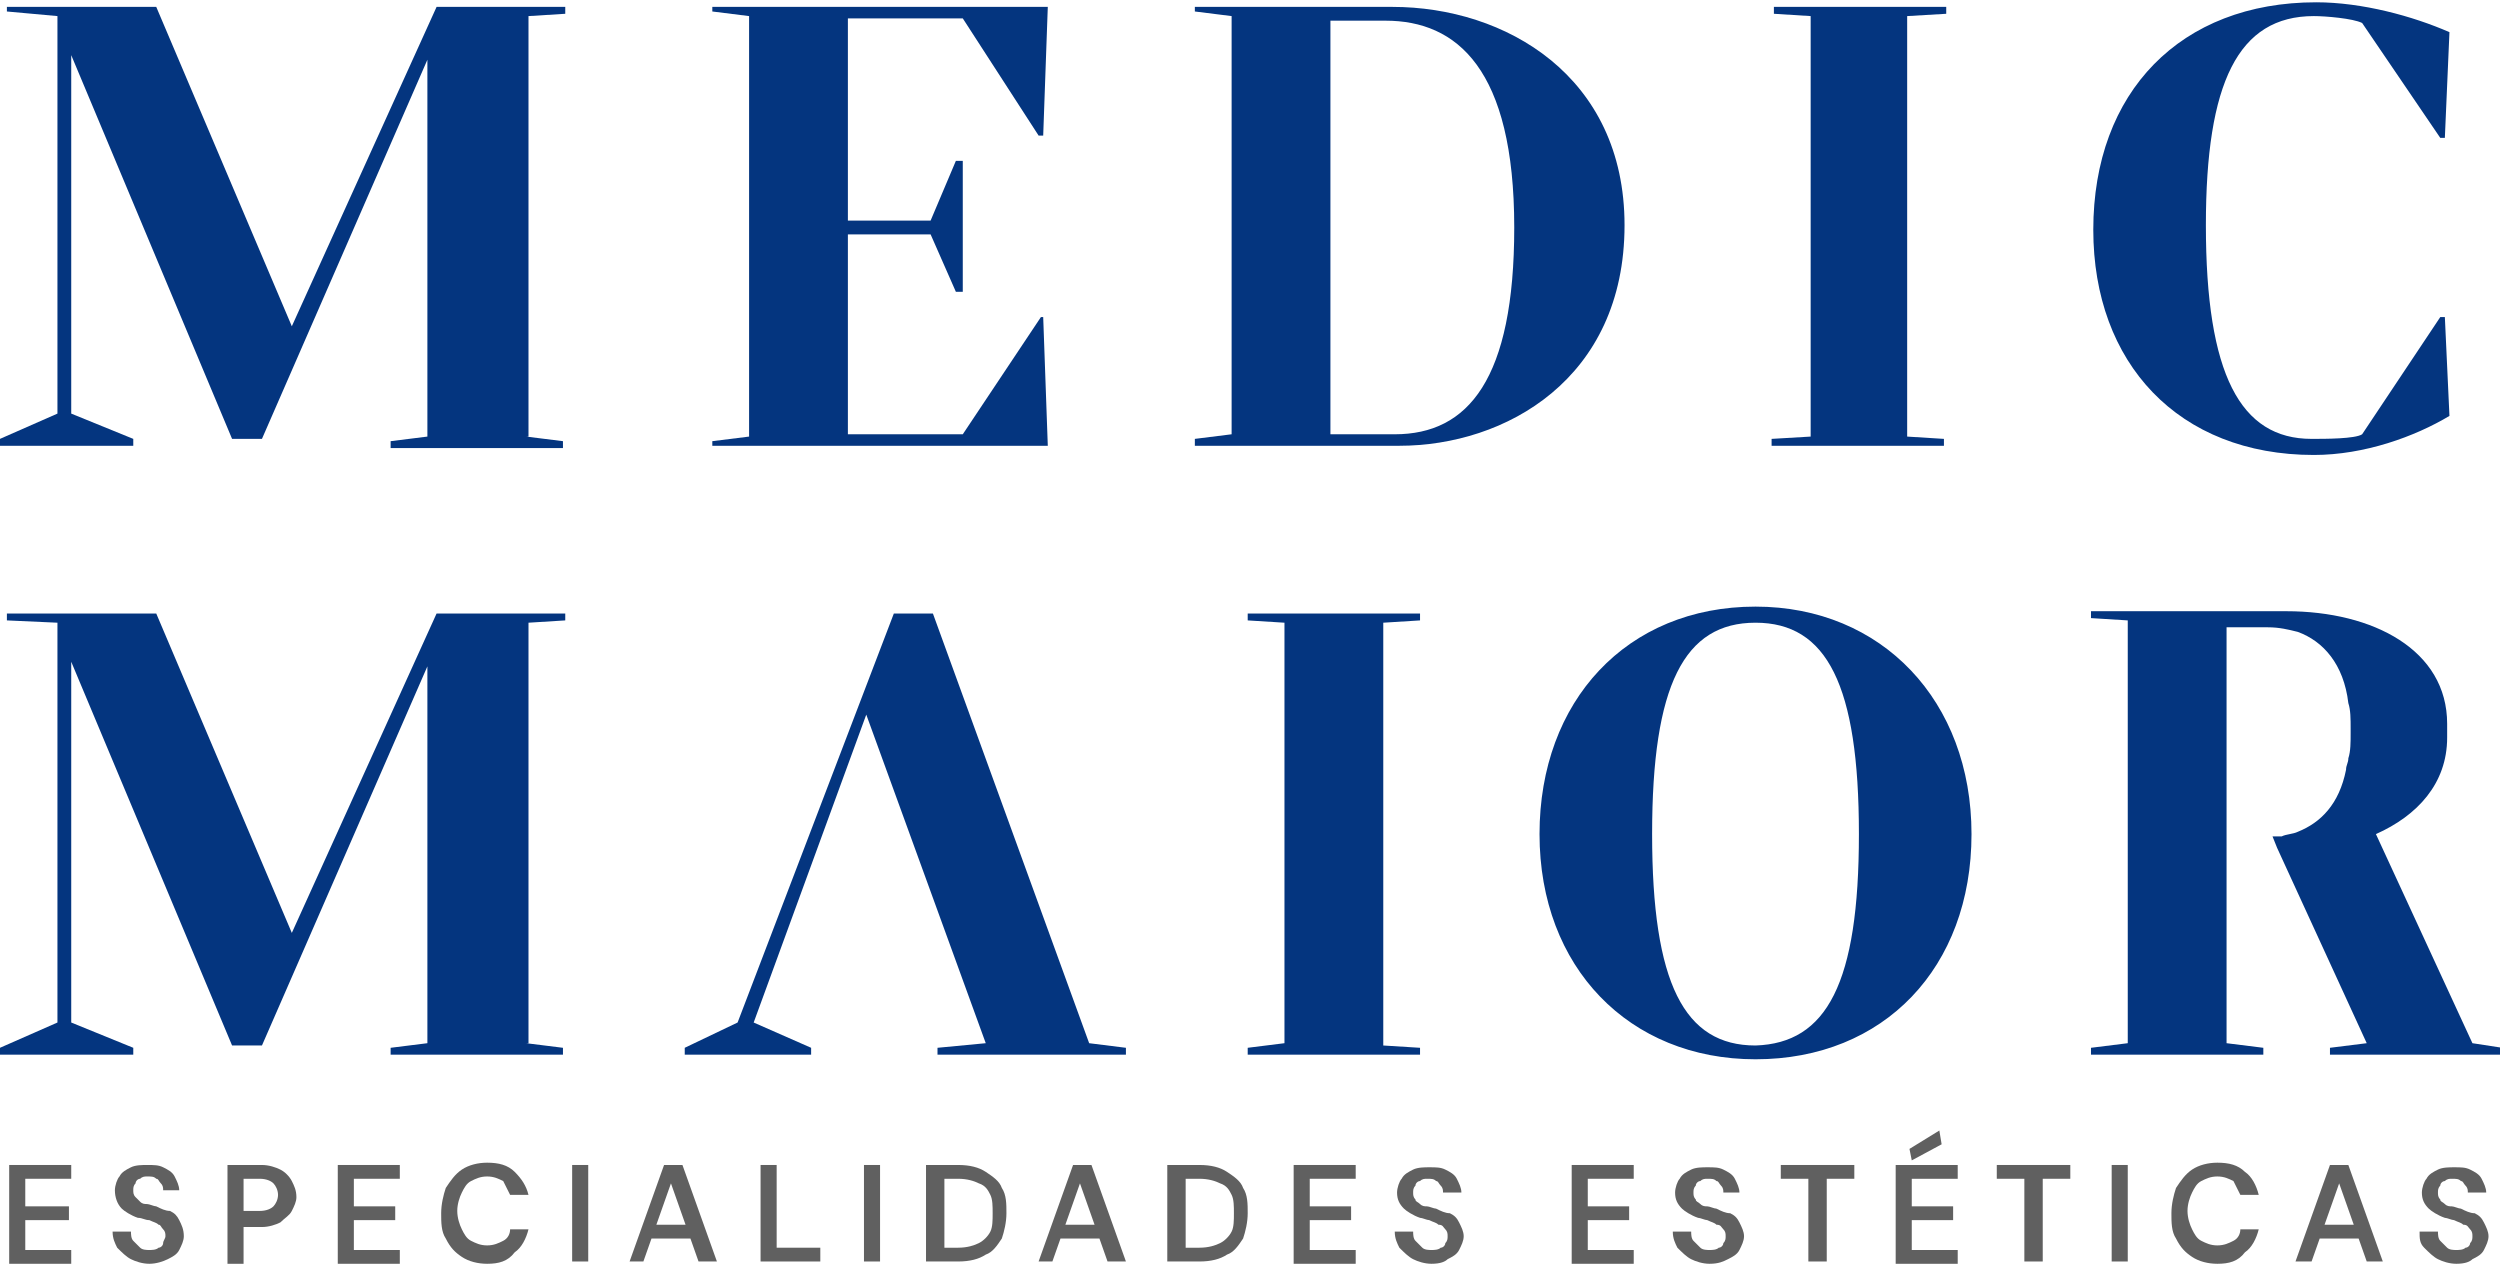
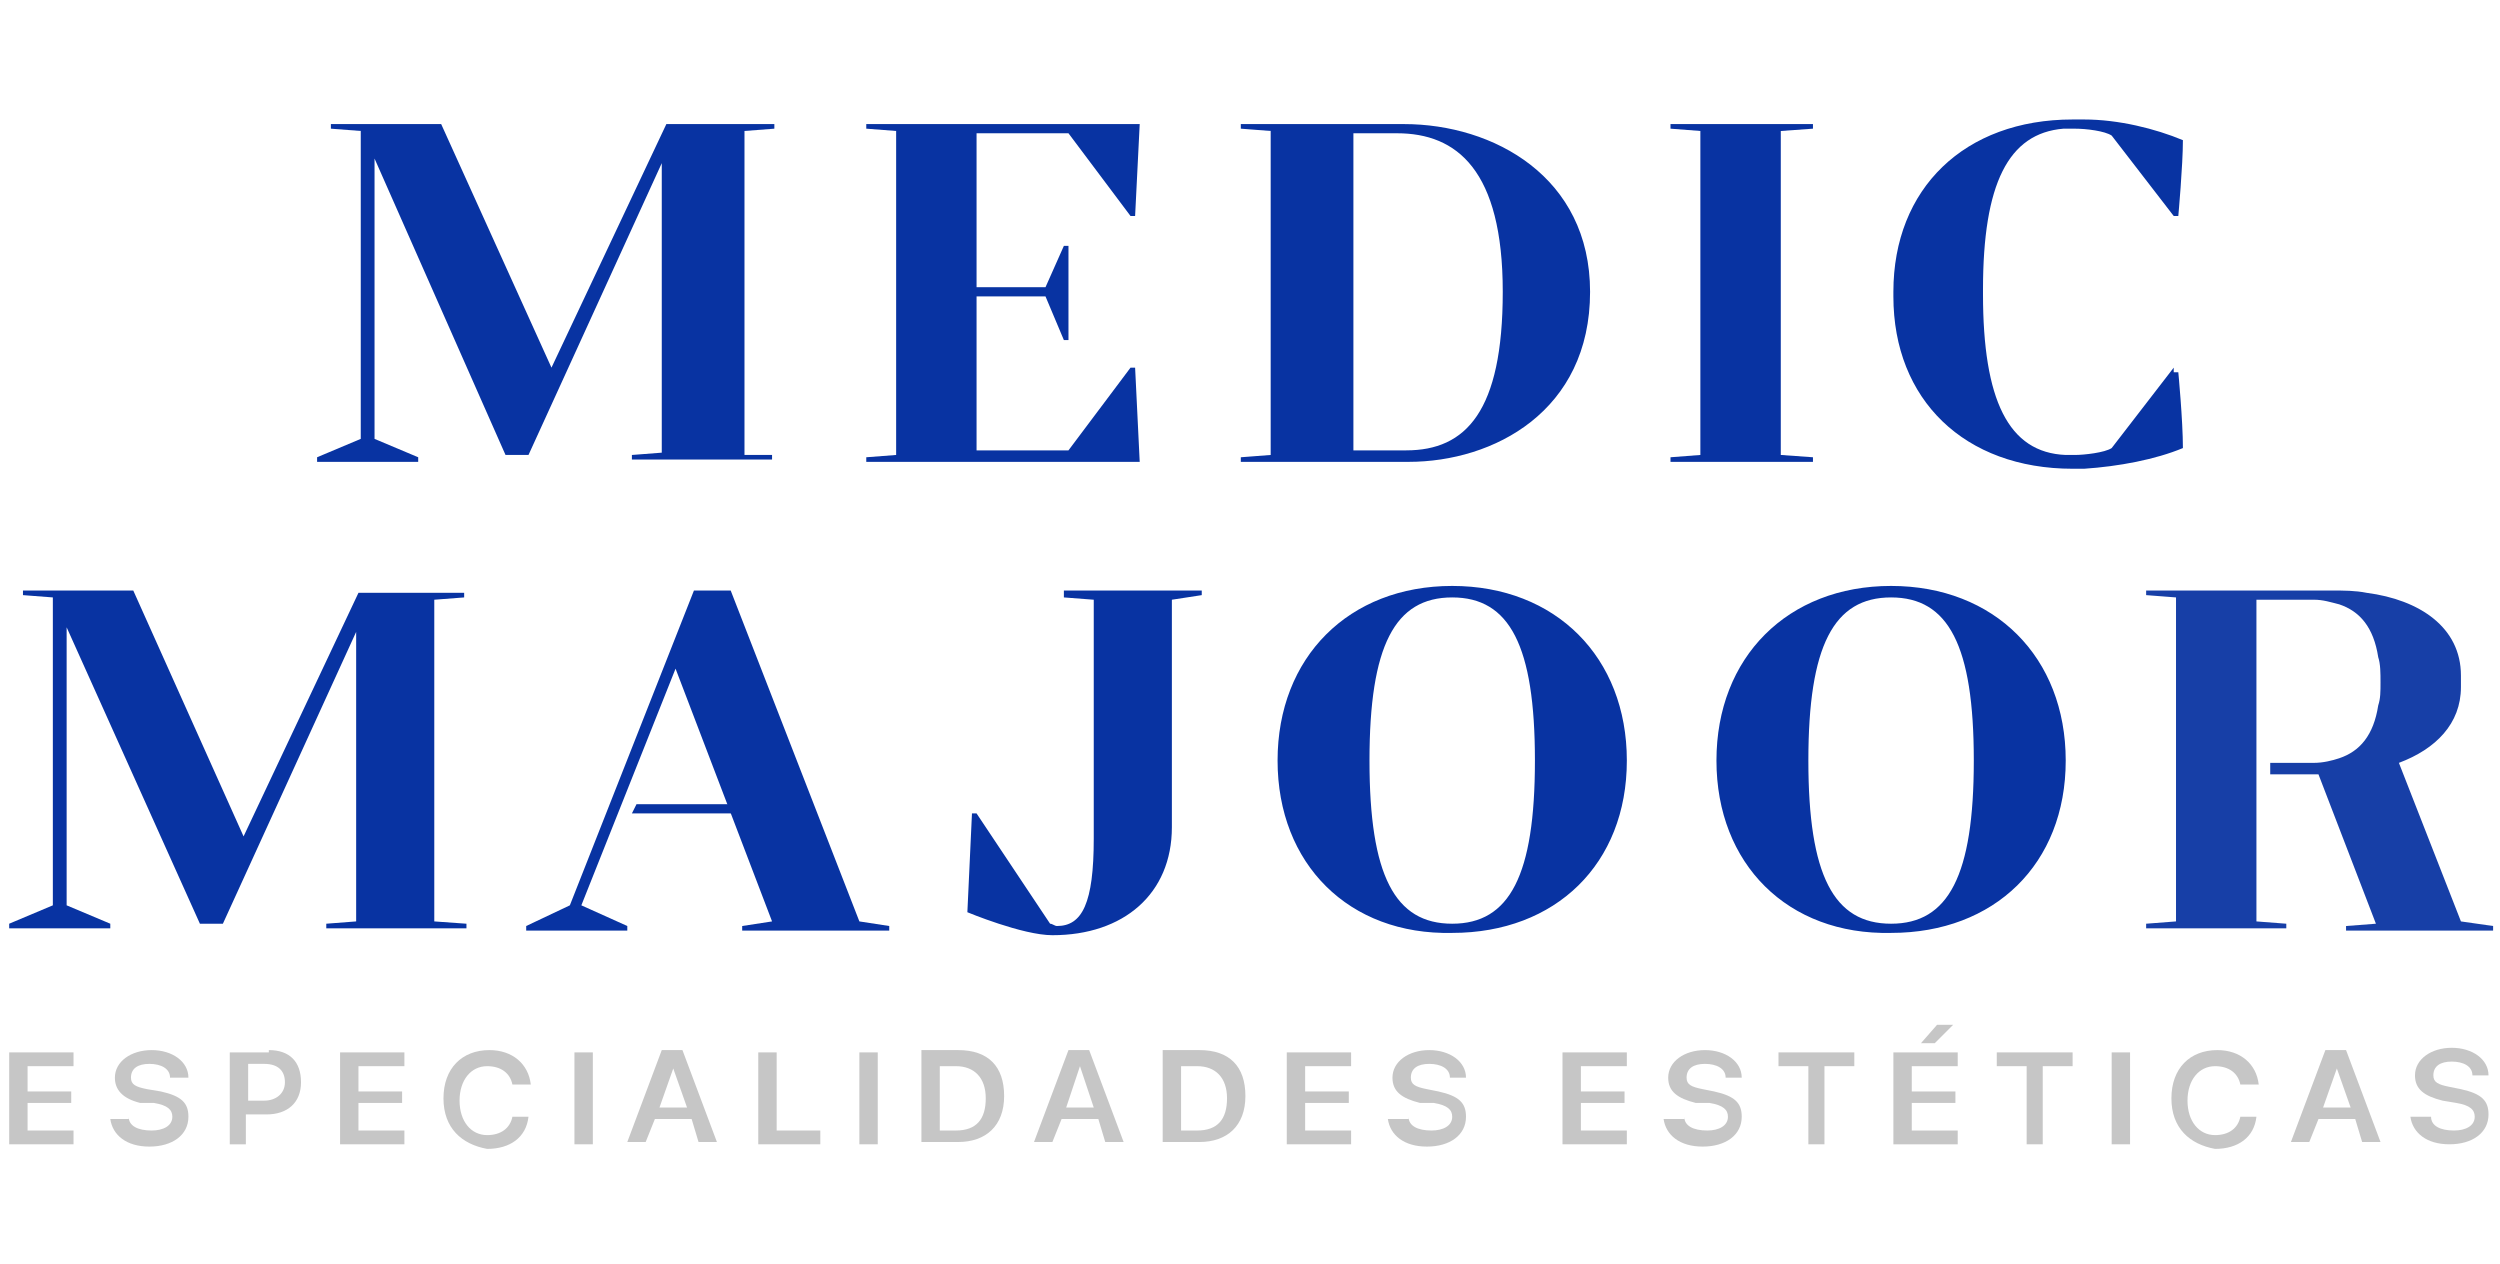
<svg xmlns="http://www.w3.org/2000/svg" version="1.1" id="Capa_1" x="0px" y="0px" viewBox="0 0 108.8 55" style="enable-background:new 0 0 108.8 55;" xml:space="preserve">
  <style type="text/css">
- 	.st0{fill:#04357F;}
- 	.st1{fill:#606060;}
+ 	.st0{fill:#0833A2;}
+ 	.st1{opacity:0.94;fill:#0833A2;}
+ 	.st2{fill:#C6C6C6;}
</style>
  <g>
    <g>
-       <path class="st0" d="M60.6,0.3c4.9,0,10.1,3,10.1,9.5c0,6.7-5.2,9.6-9.8,9.6h-8.9v-0.3l1.6-0.2V0.7L52,0.5V0.3H60.6z M65.9,9.9    c0-6.9-2.5-9-5.6-9h-2.4v18c1.3,0,1.8,0,2.8,0C63.9,18.9,65.9,16.5,65.9,9.9z" />
-       <path class="st0" d="M106.2,13.8h0.2l0.2,4.3c-1.5,0.9-3.7,1.7-5.9,1.7c-5.9,0-9.6-4-9.6-9.8c0-6,3.8-9.9,9.7-9.9    c2,0,4.2,0.6,5.8,1.3l-0.2,4.6h-0.2l-3.4-5c-0.4-0.2-1.6-0.3-2.1-0.3c-3.3,0-4.7,2.9-4.7,9.1c0,6.5,1.5,9.3,4.6,9.3    c0.6,0,1.9,0,2.2-0.2L106.2,13.8z" />
-       <polygon class="st0" points="45.3,13.8 41.9,18.9 36.9,18.9 36.9,10.2 40.5,10.2 41.6,12.7 41.9,12.7 41.9,7 41.6,7 40.5,9.6     36.9,9.6 36.9,0.8 41.9,0.8 45.2,5.9 45.4,5.9 45.6,0.3 31,0.3 31,0.5 32.6,0.7 32.6,19 31,19.2 31,19.4 45.6,19.4 45.4,13.8       " />
-       <path class="st0" d="M22.9,19l1.6,0.2v0.3h-7.5v-0.3l1.6-0.2V2.6h0l-7.2,16.5h-1.3L3.1,2.4h0V18l2.7,1.1v0.3H0v-0.3L2.5,18V0.7    L0.3,0.5V0.3h6.5l5.9,13.9L19,0.3h5.6v0.3l-1.6,0.1V19z" />
-       <path class="st0" d="M78.8,19V0.7l-1.6-0.1V0.3h7.5v0.3L83,0.7V19l1.6,0.1v0.3h-7.5v-0.3L78.8,19z" />
      <g>
-         <path class="st0" d="M22.9,45.4l1.6,0.2v0.3h-7.5v-0.3l1.6-0.2V29h0l-7.2,16.5h-1.3L3.1,28.8h0v15.7l2.7,1.1v0.3H0v-0.3l2.5-1.1     V27.1l-2.2-0.1v-0.3h6.5l5.9,13.9L19,26.7h5.6v0.3l-1.6,0.1V45.4z" />
-         <path class="st0" d="M67,36.3c0-5.8,3.8-9.9,9.4-9.9c5.5,0,9.4,4.1,9.4,9.9c0,5.8-3.8,9.8-9.4,9.8C70.9,46.1,67,42.1,67,36.3z      M80.9,36.3c0-6.5-1.4-9.2-4.5-9.2c-3.1,0-4.5,2.7-4.5,9.2s1.4,9.2,4.5,9.2C79.5,45.4,80.9,42.8,80.9,36.3z" />
-         <path class="st0" d="M55.9,45.4V27.1l-1.6-0.1v-0.3h7.5v0.3l-1.6,0.1v18.4l1.6,0.1v0.3h-7.5v-0.3L55.9,45.4z" />
-         <path class="st0" d="M107.6,45.4l-4.2-9.1c1.8-0.8,3.1-2.2,3.1-4.2v-0.6c0-3.2-3.2-4.9-7-4.9H91v0.3l1.6,0.1v18.4L91,45.6v0.3     h7.5v-0.3l-1.6-0.2V27.3h1.8c0.5,0,0.9,0.1,1.3,0.2c1.1,0.4,2,1.4,2.2,3.1c0,0,0,0,0,0c0.1,0.3,0.1,0.7,0.1,1.1c0,0,0,0,0,0.1v0     c0,0,0,0.1,0,0.1c0,0.4,0,0.8-0.1,1.1c0,0,0,0,0,0c0,0.2-0.1,0.3-0.1,0.5c-0.3,1.5-1.1,2.3-2.1,2.7c-0.2,0.1-0.5,0.1-0.7,0.2     c-0.1,0-0.3,0-0.4,0l0.2,0.5l3.9,8.5l-1.6,0.2v0.3h7.5v-0.3L107.6,45.4z" />
-         <polygon class="st0" points="47.4,45.4 40.6,26.7 38.9,26.7 32.1,44.5 29.8,45.6 29.8,45.9 35.3,45.9 35.3,45.6 32.8,44.5      37.7,31.1 42.9,45.4 40.8,45.6 40.8,45.9 49,45.9 49,45.6    " />
+         <path class="st0" d="M61.1,5.4c3.9,0,8.1,2.3,8.1,7.3c0,5.2-4.2,7.4-7.9,7.4h-7.3v-0.2l1.3-0.1V5.7l-1.3-0.1V5.4H61.1z      M65.4,12.7c0-5.3-2-6.9-4.6-6.9h-1.9v13.8h2.3C63.8,19.6,65.4,17.9,65.4,12.7z" />
+         <path class="st0" d="M94.6,16l-2.7,3.5c-0.3,0.2-1.2,0.3-1.6,0.3h0c0,0-0.1,0-0.1,0c0,0-0.1,0-0.1,0c0,0,0,0-0.1,0c0,0,0,0-0.1,0     c-2.5-0.1-3.6-2.4-3.6-7c0,0,0-0.1,0-0.1v0c0,0,0-0.1,0-0.1c0-4.6,1.1-6.8,3.5-7c0,0,0,0,0.1,0c0,0,0,0,0.1,0c0,0,0,0,0.1,0     c0,0,0.1,0,0.1,0c0,0,0.1,0,0.1,0h0c0.5,0,1.3,0.1,1.6,0.3l2.7,3.5h0.2c0,0,0.2-2.2,0.2-3.3c-1.2-0.5-2.8-0.9-4.3-0.9     c0,0,0,0,0,0c-0.1,0-0.3,0-0.4,0c0,0,0,0-0.1,0c-4.7,0-7.8,3-7.8,7.5c0,0,0,0,0,0.1c0,0,0,0.1,0,0.1c0,4.5,3.1,7.5,7.8,7.5     c0.2,0,0.3,0,0.5,0c0,0,0,0,0,0c1.5-0.1,3.1-0.4,4.3-0.9c0-1.2-0.2-3.3-0.2-3.3H94.6z" />
+         <polygon class="st0" points="77.5,5.7 77.5,19.8 78.9,19.9 78.9,20.1 72.7,20.1 72.7,19.9 74,19.8 74,5.7 72.7,5.6 72.7,5.4      78.9,5.4 78.9,5.6    " />
+         <path class="st0" d="M32.4,19.8V5.7l1.3-0.1V5.4H29L24,16L19.2,5.4h-4.8v0.2l1.3,0.1v13.4l-1.9,0.8v0.2h4.4v-0.2l-1.9-0.8V6.9     L22,19.8h1l5.8-12.7v12.6l-1.3,0.1v0.2h6.1v-0.2L32.4,19.8z" />
+         <polygon class="st0" points="49.2,16 46.5,19.6 42.5,19.6 42.5,12.9 45.5,12.9 46.3,14.8 46.5,14.8 46.5,10.7 46.3,10.7      45.5,12.5 42.5,12.5 42.5,5.8 46.5,5.8 49.2,9.4 49.4,9.4 49.6,5.4 37.7,5.4 37.7,5.6 39,5.7 39,19.8 37.7,19.9 37.7,20.1      49.6,20.1 49.4,16    " />
+       </g>
+       <g>
+         <path class="st0" d="M46.2,25.7h6.1v0.2L51,26.1V36c0,2.9-2.1,4.7-5.2,4.7c-1.3,0-3.7-1-3.7-1l0.2-4.3h0.2l3.2,4.8     c0.1,0,0.2,0.1,0.3,0.1c1.1,0,1.6-1,1.6-3.8V26.1l-1.3-0.1V25.7z" />
+         <path class="st0" d="M55.6,33.1c0-4.5,3.1-7.6,7.6-7.6c4.5,0,7.6,3.1,7.6,7.6c0,4.5-3.1,7.5-7.6,7.5     C58.7,40.7,55.6,37.6,55.6,33.1z M66.8,33.1c0-5-1.1-7.1-3.6-7.1c-2.5,0-3.6,2.1-3.6,7.1s1.1,7.1,3.6,7.1     C65.7,40.2,66.8,38.1,66.8,33.1z" />
+         <path class="st0" d="M74.7,33.1c0-4.5,3.1-7.6,7.6-7.6c4.5,0,7.6,3.1,7.6,7.6c0,4.5-3.1,7.5-7.6,7.5     C77.8,40.7,74.7,37.6,74.7,33.1z M85.9,33.1c0-5-1.1-7.1-3.6-7.1c-2.5,0-3.6,2.1-3.6,7.1s1.1,7.1,3.6,7.1     C84.8,40.2,85.9,38.1,85.9,33.1z" />
+         <path class="st0" d="M18.9,40.1V26.1l1.3-0.1v-0.2h-4.6l-5,10.6L5.8,25.7H1v0.2l1.3,0.1v13.4l-1.9,0.8v0.2h4.4v-0.2l-1.9-0.8     V27.3l5.8,12.9h1l5.8-12.7v12.6l-1.3,0.1v0.2h6.1v-0.2L18.9,40.1z" />
+         <path class="st1" d="M107.1,40.1l-2.7-6.9c1.6-0.6,2.7-1.7,2.7-3.3c0-0.1,0-0.4,0-0.5c0-2.1-1.8-3.3-4.1-3.6     c-0.5-0.1-1-0.1-1.5-0.1h-2h-1.3h-4.8v0.2l1.3,0.1v14.1l-1.3,0.1v0.2h6.1v-0.2l-1.3-0.1v-14h2.5c0.4,0,0.7,0.1,1.1,0.2     c0.9,0.3,1.5,1,1.7,2.3c0,0,0,0,0,0c0.1,0.3,0.1,0.7,0.1,1.1c0,0.4,0,0.7-0.1,1c0,0,0,0,0,0c-0.2,1.3-0.8,2-1.7,2.3     c-0.3,0.1-0.7,0.2-1.1,0.2h-1.9v0.5h2.1l2.5,6.5l-1.3,0.1v0.2h6.4v-0.2L107.1,40.1z" />
+         <g>
+           <polygon class="st0" points="37.4,40.1 31.8,25.7 30.8,25.7 30.2,25.7 24.8,39.4 22.9,40.3 22.9,40.5 24.4,40.5 24.9,40.5       27.3,40.5 27.3,40.3 25.3,39.4 29.4,29.1 33.6,40.1 32.3,40.3 32.3,40.5 38.7,40.5 38.7,40.3     " />
+           <polygon class="st0" points="32.9,35 32.9,35.4 27.5,35.4 27.7,35     " />
+         </g>
      </g>
    </g>
    <g>
-       <path class="st1" d="M0.4,54.9v-4.2h2.7v0.6h-2v1.2H3v0.6H1.1v1.3h2v0.6H0.4z" />
-       <path class="st1" d="M6.5,55c-0.3,0-0.6-0.1-0.8-0.2c-0.2-0.1-0.4-0.3-0.6-0.5c-0.1-0.2-0.2-0.4-0.2-0.7h0.8c0,0.1,0,0.3,0.1,0.4    c0.1,0.1,0.2,0.2,0.3,0.3c0.1,0.1,0.3,0.1,0.4,0.1c0.1,0,0.3,0,0.4-0.1c0.1,0,0.2-0.1,0.2-0.2s0.1-0.2,0.1-0.3    c0-0.1,0-0.2-0.1-0.3C7,53.4,7,53.3,6.9,53.3c-0.1-0.1-0.2-0.1-0.4-0.2C6.3,53.1,6.2,53,6,53c-0.3-0.1-0.6-0.3-0.7-0.4    C5.1,52.4,5,52.1,5,51.8c0-0.2,0.1-0.5,0.2-0.6c0.1-0.2,0.3-0.3,0.5-0.4c0.2-0.1,0.5-0.1,0.7-0.1c0.3,0,0.5,0,0.7,0.1    c0.2,0.1,0.4,0.2,0.5,0.4c0.1,0.2,0.2,0.4,0.2,0.6H7.1c0-0.1,0-0.2-0.1-0.3c-0.1-0.1-0.1-0.2-0.2-0.2c-0.1-0.1-0.2-0.1-0.4-0.1    c-0.1,0-0.2,0-0.3,0.1c-0.1,0-0.2,0.1-0.2,0.2c-0.1,0.1-0.1,0.2-0.1,0.3c0,0.1,0,0.2,0.1,0.3c0.1,0.1,0.1,0.1,0.2,0.2    c0.1,0.1,0.2,0.1,0.3,0.1c0.1,0,0.3,0.1,0.4,0.1c0.2,0.1,0.4,0.2,0.6,0.2c0.2,0.1,0.3,0.2,0.4,0.4C7.9,53.3,8,53.5,8,53.8    c0,0.2-0.1,0.4-0.2,0.6c-0.1,0.2-0.3,0.3-0.5,0.4C7.1,54.9,6.8,55,6.5,55z" />
-       <path class="st1" d="M9.9,54.9v-4.2h1.5c0.3,0,0.6,0.1,0.8,0.2c0.2,0.1,0.4,0.3,0.5,0.5c0.1,0.2,0.2,0.4,0.2,0.7    c0,0.2-0.1,0.4-0.2,0.6c-0.1,0.2-0.3,0.3-0.5,0.5c-0.2,0.1-0.5,0.2-0.8,0.2h-0.8v1.6H9.9z M10.6,52.7h0.7c0.3,0,0.5-0.1,0.6-0.2    c0.1-0.1,0.2-0.3,0.2-0.5c0-0.2-0.1-0.4-0.2-0.5c-0.1-0.1-0.3-0.2-0.6-0.2h-0.7V52.7z" />
-       <path class="st1" d="M14.7,54.9v-4.2h2.7v0.6h-2v1.2h1.8v0.6h-1.8v1.3h2v0.6H14.7z" />
-       <path class="st1" d="M21.2,55c-0.4,0-0.8-0.1-1.1-0.3c-0.3-0.2-0.5-0.4-0.7-0.8c-0.2-0.3-0.2-0.7-0.2-1.1c0-0.4,0.1-0.8,0.2-1.1    c0.2-0.3,0.4-0.6,0.7-0.8c0.3-0.2,0.7-0.3,1.1-0.3c0.5,0,0.9,0.1,1.2,0.4s0.5,0.6,0.6,1h-0.8c-0.1-0.2-0.2-0.4-0.3-0.6    c-0.2-0.1-0.4-0.2-0.7-0.2c-0.3,0-0.5,0.1-0.7,0.2c-0.2,0.1-0.3,0.3-0.4,0.5c-0.1,0.2-0.2,0.5-0.2,0.8c0,0.3,0.1,0.6,0.2,0.8    c0.1,0.2,0.2,0.4,0.4,0.5c0.2,0.1,0.4,0.2,0.7,0.2c0.3,0,0.5-0.1,0.7-0.2c0.2-0.1,0.3-0.3,0.3-0.5H23c-0.1,0.4-0.3,0.8-0.6,1    C22.1,54.9,21.7,55,21.2,55z" />
-       <path class="st1" d="M24.9,54.9v-4.2h0.7v4.2H24.9z" />
-       <path class="st1" d="M27.4,54.9l1.5-4.2h0.8l1.5,4.2h-0.8l-1.2-3.4l-1.2,3.4H27.4z M28.1,53.9l0.2-0.6h2.1l0.2,0.6H28.1z" />
-       <path class="st1" d="M33.1,54.9v-4.2h0.7v3.6h1.9v0.6H33.1z" />
-       <path class="st1" d="M37.6,54.9v-4.2h0.7v4.2H37.6z" />
-       <path class="st1" d="M40.3,54.9v-4.2h1.4c0.5,0,0.9,0.1,1.2,0.3c0.3,0.2,0.6,0.4,0.7,0.7c0.2,0.3,0.2,0.7,0.2,1.1    c0,0.4-0.1,0.8-0.2,1.1c-0.2,0.3-0.4,0.6-0.7,0.7c-0.3,0.2-0.7,0.3-1.2,0.3H40.3z M41.1,54.3h0.6c0.4,0,0.7-0.1,0.9-0.2    c0.2-0.1,0.4-0.3,0.5-0.5c0.1-0.2,0.1-0.5,0.1-0.8c0-0.3,0-0.6-0.1-0.8c-0.1-0.2-0.2-0.4-0.5-0.5c-0.2-0.1-0.5-0.2-0.9-0.2h-0.6    V54.3z" />
-       <path class="st1" d="M45.2,54.9l1.5-4.2h0.8l1.5,4.2h-0.8l-1.2-3.4l-1.2,3.4H45.2z M45.9,53.9l0.2-0.6h2.1l0.2,0.6H45.9z" />
-       <path class="st1" d="M50.8,54.9v-4.2h1.4c0.5,0,0.9,0.1,1.2,0.3c0.3,0.2,0.6,0.4,0.7,0.7c0.2,0.3,0.2,0.7,0.2,1.1    c0,0.4-0.1,0.8-0.2,1.1c-0.2,0.3-0.4,0.6-0.7,0.7c-0.3,0.2-0.7,0.3-1.2,0.3H50.8z M51.6,54.3h0.6c0.4,0,0.7-0.1,0.9-0.2    c0.2-0.1,0.4-0.3,0.5-0.5s0.1-0.5,0.1-0.8c0-0.3,0-0.6-0.1-0.8s-0.2-0.4-0.5-0.5c-0.2-0.1-0.5-0.2-0.9-0.2h-0.6V54.3z" />
-       <path class="st1" d="M56.3,54.9v-4.2H59v0.6h-2v1.2h1.8v0.6H57v1.3h2v0.6H56.3z" />
-       <path class="st1" d="M62.3,55c-0.3,0-0.6-0.1-0.8-0.2s-0.4-0.3-0.6-0.5c-0.1-0.2-0.2-0.4-0.2-0.7h0.8c0,0.1,0,0.3,0.1,0.4    c0.1,0.1,0.2,0.2,0.3,0.3c0.1,0.1,0.3,0.1,0.4,0.1c0.1,0,0.3,0,0.4-0.1c0.1,0,0.2-0.1,0.2-0.2C63,54,63,53.9,63,53.8    c0-0.1,0-0.2-0.1-0.3c-0.1-0.1-0.1-0.2-0.3-0.2c-0.1-0.1-0.2-0.1-0.4-0.2c-0.1,0-0.3-0.1-0.4-0.1c-0.3-0.1-0.6-0.3-0.7-0.4    c-0.2-0.2-0.3-0.4-0.3-0.7c0-0.2,0.1-0.5,0.2-0.6c0.1-0.2,0.3-0.3,0.5-0.4c0.2-0.1,0.5-0.1,0.7-0.1c0.3,0,0.5,0,0.7,0.1    s0.4,0.2,0.5,0.4s0.2,0.4,0.2,0.6h-0.8c0-0.1,0-0.2-0.1-0.3c-0.1-0.1-0.1-0.2-0.2-0.2c-0.1-0.1-0.2-0.1-0.4-0.1    c-0.1,0-0.2,0-0.3,0.1c-0.1,0-0.2,0.1-0.2,0.2c-0.1,0.1-0.1,0.2-0.1,0.3c0,0.1,0,0.2,0.1,0.3c0,0.1,0.1,0.1,0.2,0.2    c0.1,0.1,0.2,0.1,0.3,0.1c0.1,0,0.3,0.1,0.4,0.1c0.2,0.1,0.4,0.2,0.6,0.2c0.2,0.1,0.3,0.2,0.4,0.4c0.1,0.2,0.2,0.4,0.2,0.6    c0,0.2-0.1,0.4-0.2,0.6s-0.3,0.3-0.5,0.4C62.9,54.9,62.7,55,62.3,55z" />
-       <path class="st1" d="M68.4,54.9v-4.2h2.7v0.6h-2v1.2h1.8v0.6h-1.8v1.3h2v0.6H68.4z" />
-       <path class="st1" d="M74.4,55c-0.3,0-0.6-0.1-0.8-0.2c-0.2-0.1-0.4-0.3-0.6-0.5c-0.1-0.2-0.2-0.4-0.2-0.7h0.8c0,0.1,0,0.3,0.1,0.4    c0.1,0.1,0.2,0.2,0.3,0.3c0.1,0.1,0.3,0.1,0.4,0.1c0.1,0,0.3,0,0.4-0.1c0.1,0,0.2-0.1,0.2-0.2c0.1-0.1,0.1-0.2,0.1-0.3    c0-0.1,0-0.2-0.1-0.3c-0.1-0.1-0.1-0.2-0.3-0.2c-0.1-0.1-0.2-0.1-0.4-0.2c-0.1,0-0.3-0.1-0.4-0.1c-0.3-0.1-0.6-0.3-0.7-0.4    c-0.2-0.2-0.3-0.4-0.3-0.7c0-0.2,0.1-0.5,0.2-0.6c0.1-0.2,0.3-0.3,0.5-0.4c0.2-0.1,0.5-0.1,0.7-0.1c0.3,0,0.5,0,0.7,0.1    c0.2,0.1,0.4,0.2,0.5,0.4s0.2,0.4,0.2,0.6H75c0-0.1,0-0.2-0.1-0.3c-0.1-0.1-0.1-0.2-0.2-0.2c-0.1-0.1-0.2-0.1-0.4-0.1    c-0.1,0-0.2,0-0.3,0.1c-0.1,0-0.2,0.1-0.2,0.2c-0.1,0.1-0.1,0.2-0.1,0.3c0,0.1,0,0.2,0.1,0.3c0,0.1,0.1,0.1,0.2,0.2    s0.2,0.1,0.3,0.1c0.1,0,0.3,0.1,0.4,0.1c0.2,0.1,0.4,0.2,0.6,0.2c0.2,0.1,0.3,0.2,0.4,0.4c0.1,0.2,0.2,0.4,0.2,0.6    c0,0.2-0.1,0.4-0.2,0.6c-0.1,0.2-0.3,0.3-0.5,0.4C75,54.9,74.8,55,74.4,55z" />
-       <path class="st1" d="M78.7,54.9v-3.6h-1.2v-0.6h3.2v0.6h-1.2v3.6H78.7z" />
-       <path class="st1" d="M82.5,54.9v-4.2h2.7v0.6h-2v1.2H85v0.6h-1.8v1.3h2v0.6H82.5z M83.2,50.5L83.1,50l1.3-0.8l0.1,0.6L83.2,50.5z" />
-       <path class="st1" d="M88.1,54.9v-3.6h-1.2v-0.6h3.2v0.6h-1.2v3.6H88.1z" />
-       <path class="st1" d="M91.9,54.9v-4.2h0.7v4.2H91.9z" />
-       <path class="st1" d="M96.5,55c-0.4,0-0.8-0.1-1.1-0.3c-0.3-0.2-0.5-0.4-0.7-0.8c-0.2-0.3-0.2-0.7-0.2-1.1c0-0.4,0.1-0.8,0.2-1.1    c0.2-0.3,0.4-0.6,0.7-0.8c0.3-0.2,0.7-0.3,1.1-0.3c0.5,0,0.9,0.1,1.2,0.4c0.3,0.2,0.5,0.6,0.6,1h-0.8c-0.1-0.2-0.2-0.4-0.3-0.6    c-0.2-0.1-0.4-0.2-0.7-0.2c-0.3,0-0.5,0.1-0.7,0.2c-0.2,0.1-0.3,0.3-0.4,0.5c-0.1,0.2-0.2,0.5-0.2,0.8c0,0.3,0.1,0.6,0.2,0.8    c0.1,0.2,0.2,0.4,0.4,0.5c0.2,0.1,0.4,0.2,0.7,0.2c0.3,0,0.5-0.1,0.7-0.2c0.2-0.1,0.3-0.3,0.3-0.5h0.8c-0.1,0.4-0.3,0.8-0.6,1    C97.4,54.9,97,55,96.5,55z" />
-       <path class="st1" d="M99.9,54.9l1.5-4.2h0.8l1.5,4.2H103l-1.2-3.4l-1.2,3.4H99.9z M100.6,53.9l0.2-0.6h2.1l0.2,0.6H100.6z" />
-       <path class="st1" d="M106.9,55c-0.3,0-0.6-0.1-0.8-0.2c-0.2-0.1-0.4-0.3-0.6-0.5s-0.2-0.4-0.2-0.7h0.8c0,0.1,0,0.3,0.1,0.4    c0.1,0.1,0.2,0.2,0.3,0.3c0.1,0.1,0.3,0.1,0.4,0.1c0.1,0,0.3,0,0.4-0.1c0.1,0,0.2-0.1,0.2-0.2c0.1-0.1,0.1-0.2,0.1-0.3    c0-0.1,0-0.2-0.1-0.3c-0.1-0.1-0.1-0.2-0.3-0.2c-0.1-0.1-0.2-0.1-0.4-0.2c-0.1,0-0.3-0.1-0.4-0.1c-0.3-0.1-0.6-0.3-0.7-0.4    c-0.2-0.2-0.3-0.4-0.3-0.7c0-0.2,0.1-0.5,0.2-0.6c0.1-0.2,0.3-0.3,0.5-0.4c0.2-0.1,0.5-0.1,0.7-0.1c0.3,0,0.5,0,0.7,0.1    c0.2,0.1,0.4,0.2,0.5,0.4s0.2,0.4,0.2,0.6h-0.8c0-0.1,0-0.2-0.1-0.3s-0.1-0.2-0.2-0.2c-0.1-0.1-0.2-0.1-0.4-0.1    c-0.1,0-0.2,0-0.3,0.1c-0.1,0-0.2,0.1-0.2,0.2c-0.1,0.1-0.1,0.2-0.1,0.3c0,0.1,0,0.2,0.1,0.3c0,0.1,0.1,0.1,0.2,0.2    c0.1,0.1,0.2,0.1,0.3,0.1c0.1,0,0.3,0.1,0.4,0.1c0.2,0.1,0.4,0.2,0.6,0.2c0.2,0.1,0.3,0.2,0.4,0.4c0.1,0.2,0.2,0.4,0.2,0.6    c0,0.2-0.1,0.4-0.2,0.6c-0.1,0.2-0.3,0.3-0.5,0.4C107.5,54.9,107.3,55,106.9,55z" />
+       <path class="st2" d="M3.2,49.8H0.4v-4h2.8v0.6h-2v1.1h1.9V48H1.2v1.2h2V49.8z" />
+       <path class="st2" d="M5.6,48.6c0,0.4,0.4,0.6,1,0.6c0.5,0,0.9-0.2,0.9-0.6c0-0.3-0.2-0.5-0.8-0.6L6.1,48C5.3,47.8,5,47.4,5,46.9    c0-0.7,0.7-1.2,1.6-1.2c0.9,0,1.6,0.5,1.6,1.2H7.4c0-0.4-0.4-0.6-0.9-0.6c-0.5,0-0.8,0.2-0.8,0.6c0,0.3,0.2,0.4,0.7,0.5L7,47.5    c0.9,0.2,1.2,0.5,1.2,1.1c0,0.8-0.7,1.3-1.7,1.3c-1,0-1.6-0.5-1.7-1.2H5.6z" />
+       <path class="st2" d="M11.7,45.7c0.9,0,1.4,0.5,1.4,1.4s-0.6,1.4-1.5,1.4h-0.9v1.3H10v-4H11.7z M10.8,47.9h0.7    c0.5,0,0.9-0.3,0.9-0.8c0-0.5-0.3-0.8-0.9-0.8h-0.7V47.9z" />
+       <path class="st2" d="M17.6,49.8h-2.8v-4h2.8v0.6h-2v1.1h1.9V48h-1.9v1.2h2V49.8z" />
+       <path class="st2" d="M19.3,47.8c0-1.3,0.8-2.1,2-2.1c1,0,1.7,0.6,1.8,1.5h-0.8c-0.1-0.5-0.5-0.8-1.1-0.8c-0.7,0-1.2,0.6-1.2,1.5    c0,0.9,0.5,1.5,1.2,1.5c0.6,0,1-0.3,1.1-0.8h0.7c-0.1,0.9-0.8,1.4-1.8,1.4C20.1,49.8,19.3,49.1,19.3,47.8z" />
+       <path class="st2" d="M25,49.8v-4h0.8v4H25z" />
+       <path class="st2" d="M30.1,48.7h-1.6l-0.4,1h-0.8l1.5-4h0.9l1.5,4h-0.8L30.1,48.7z M28.7,48.2h1.2l-0.6-1.7h0L28.7,48.2z" />
+       <path class="st2" d="M35.7,49.8H33v-4h0.8v3.4h1.9V49.8z" />
+       <path class="st2" d="M37.4,49.8v-4h0.8v4H37.4z" />
+       <path class="st2" d="M41.7,45.7c1.3,0,2,0.7,2,2s-0.8,2-2,2h-1.6v-4H41.7z M40.9,49.2h0.7c0.9,0,1.3-0.5,1.3-1.4    c0-0.9-0.5-1.4-1.3-1.4h-0.7V49.2z" />
+       <path class="st2" d="M47.8,48.7h-1.6l-0.4,1h-0.8l1.5-4h0.9l1.5,4h-0.8L47.8,48.7z M46.4,48.2h1.2L47,46.4h0L46.4,48.2z" />
+       <path class="st2" d="M52.2,45.7c1.3,0,2,0.7,2,2s-0.8,2-2,2h-1.6v-4H52.2z M51.4,49.2h0.7c0.9,0,1.3-0.5,1.3-1.4    c0-0.9-0.5-1.4-1.3-1.4h-0.7V49.2z" />
+       <path class="st2" d="M58.8,49.8h-2.8v-4h2.8v0.6h-2v1.1h1.9V48h-1.9v1.2h2V49.8z" />
+       <path class="st2" d="M61.3,48.6c0,0.4,0.4,0.6,1,0.6c0.5,0,0.9-0.2,0.9-0.6c0-0.3-0.2-0.5-0.8-0.6L61.8,48    c-0.8-0.2-1.2-0.5-1.2-1.1c0-0.7,0.7-1.2,1.6-1.2c0.9,0,1.6,0.5,1.6,1.2h-0.7c0-0.4-0.4-0.6-0.9-0.6c-0.5,0-0.8,0.2-0.8,0.6    c0,0.3,0.2,0.4,0.7,0.5l0.5,0.1c0.9,0.2,1.2,0.5,1.2,1.1c0,0.8-0.7,1.3-1.7,1.3c-1,0-1.6-0.5-1.7-1.2H61.3z" />
+       <path class="st2" d="M70.8,49.8h-2.8v-4h2.8v0.6h-2v1.1h1.9V48h-1.9v1.2h2V49.8z" />
+       <path class="st2" d="M73.3,48.6c0,0.4,0.4,0.6,1,0.6c0.5,0,0.9-0.2,0.9-0.6c0-0.3-0.2-0.5-0.8-0.6L73.8,48    c-0.8-0.2-1.2-0.5-1.2-1.1c0-0.7,0.7-1.2,1.6-1.2c0.9,0,1.6,0.5,1.6,1.2h-0.7c0-0.4-0.4-0.6-0.9-0.6c-0.5,0-0.8,0.2-0.8,0.6    c0,0.3,0.2,0.4,0.7,0.5l0.5,0.1c0.9,0.2,1.2,0.5,1.2,1.1c0,0.8-0.7,1.3-1.7,1.3c-1,0-1.6-0.5-1.7-1.2H73.3z" />
+       <path class="st2" d="M78.7,49.8v-3.4h-1.3v-0.6h3.3v0.6h-1.3v3.4H78.7z" />
+       <path class="st2" d="M85.2,49.8h-2.8v-4h2.8v0.6h-2v1.1h1.9V48h-1.9v1.2h2V49.8z M83.6,45.4l0.7-0.8H85l-0.8,0.8H83.6z" />
+       <path class="st2" d="M88.2,49.8v-3.4h-1.3v-0.6h3.3v0.6h-1.3v3.4H88.2z" />
+       <path class="st2" d="M91.9,49.8v-4h0.8v4H91.9z" />
+       <path class="st2" d="M94.5,47.8c0-1.3,0.8-2.1,2-2.1c1,0,1.7,0.6,1.8,1.5h-0.8c-0.1-0.5-0.5-0.8-1.1-0.8c-0.7,0-1.2,0.6-1.2,1.5    c0,0.9,0.5,1.5,1.2,1.5c0.6,0,1-0.3,1.1-0.8h0.7c-0.1,0.9-0.8,1.4-1.8,1.4C95.3,49.8,94.5,49.1,94.5,47.8z" />
+       <path class="st2" d="M102.5,48.7h-1.6l-0.4,1h-0.8l1.5-4h0.9l1.5,4h-0.8L102.5,48.7z M101.1,48.2h1.2l-0.6-1.7h0L101.1,48.2z" />
+       <path class="st2" d="M105.8,48.6c0,0.4,0.4,0.6,1,0.6c0.5,0,0.9-0.2,0.9-0.6c0-0.3-0.2-0.5-0.8-0.6l-0.6-0.1    c-0.8-0.2-1.2-0.5-1.2-1.1c0-0.7,0.7-1.2,1.6-1.2c0.9,0,1.6,0.5,1.6,1.2h-0.7c0-0.4-0.4-0.6-0.9-0.6c-0.5,0-0.8,0.2-0.8,0.6    c0,0.3,0.2,0.4,0.7,0.5l0.5,0.1c0.9,0.2,1.2,0.5,1.2,1.1c0,0.8-0.7,1.3-1.7,1.3c-1,0-1.6-0.5-1.7-1.2H105.8z" />
    </g>
  </g>
</svg>
